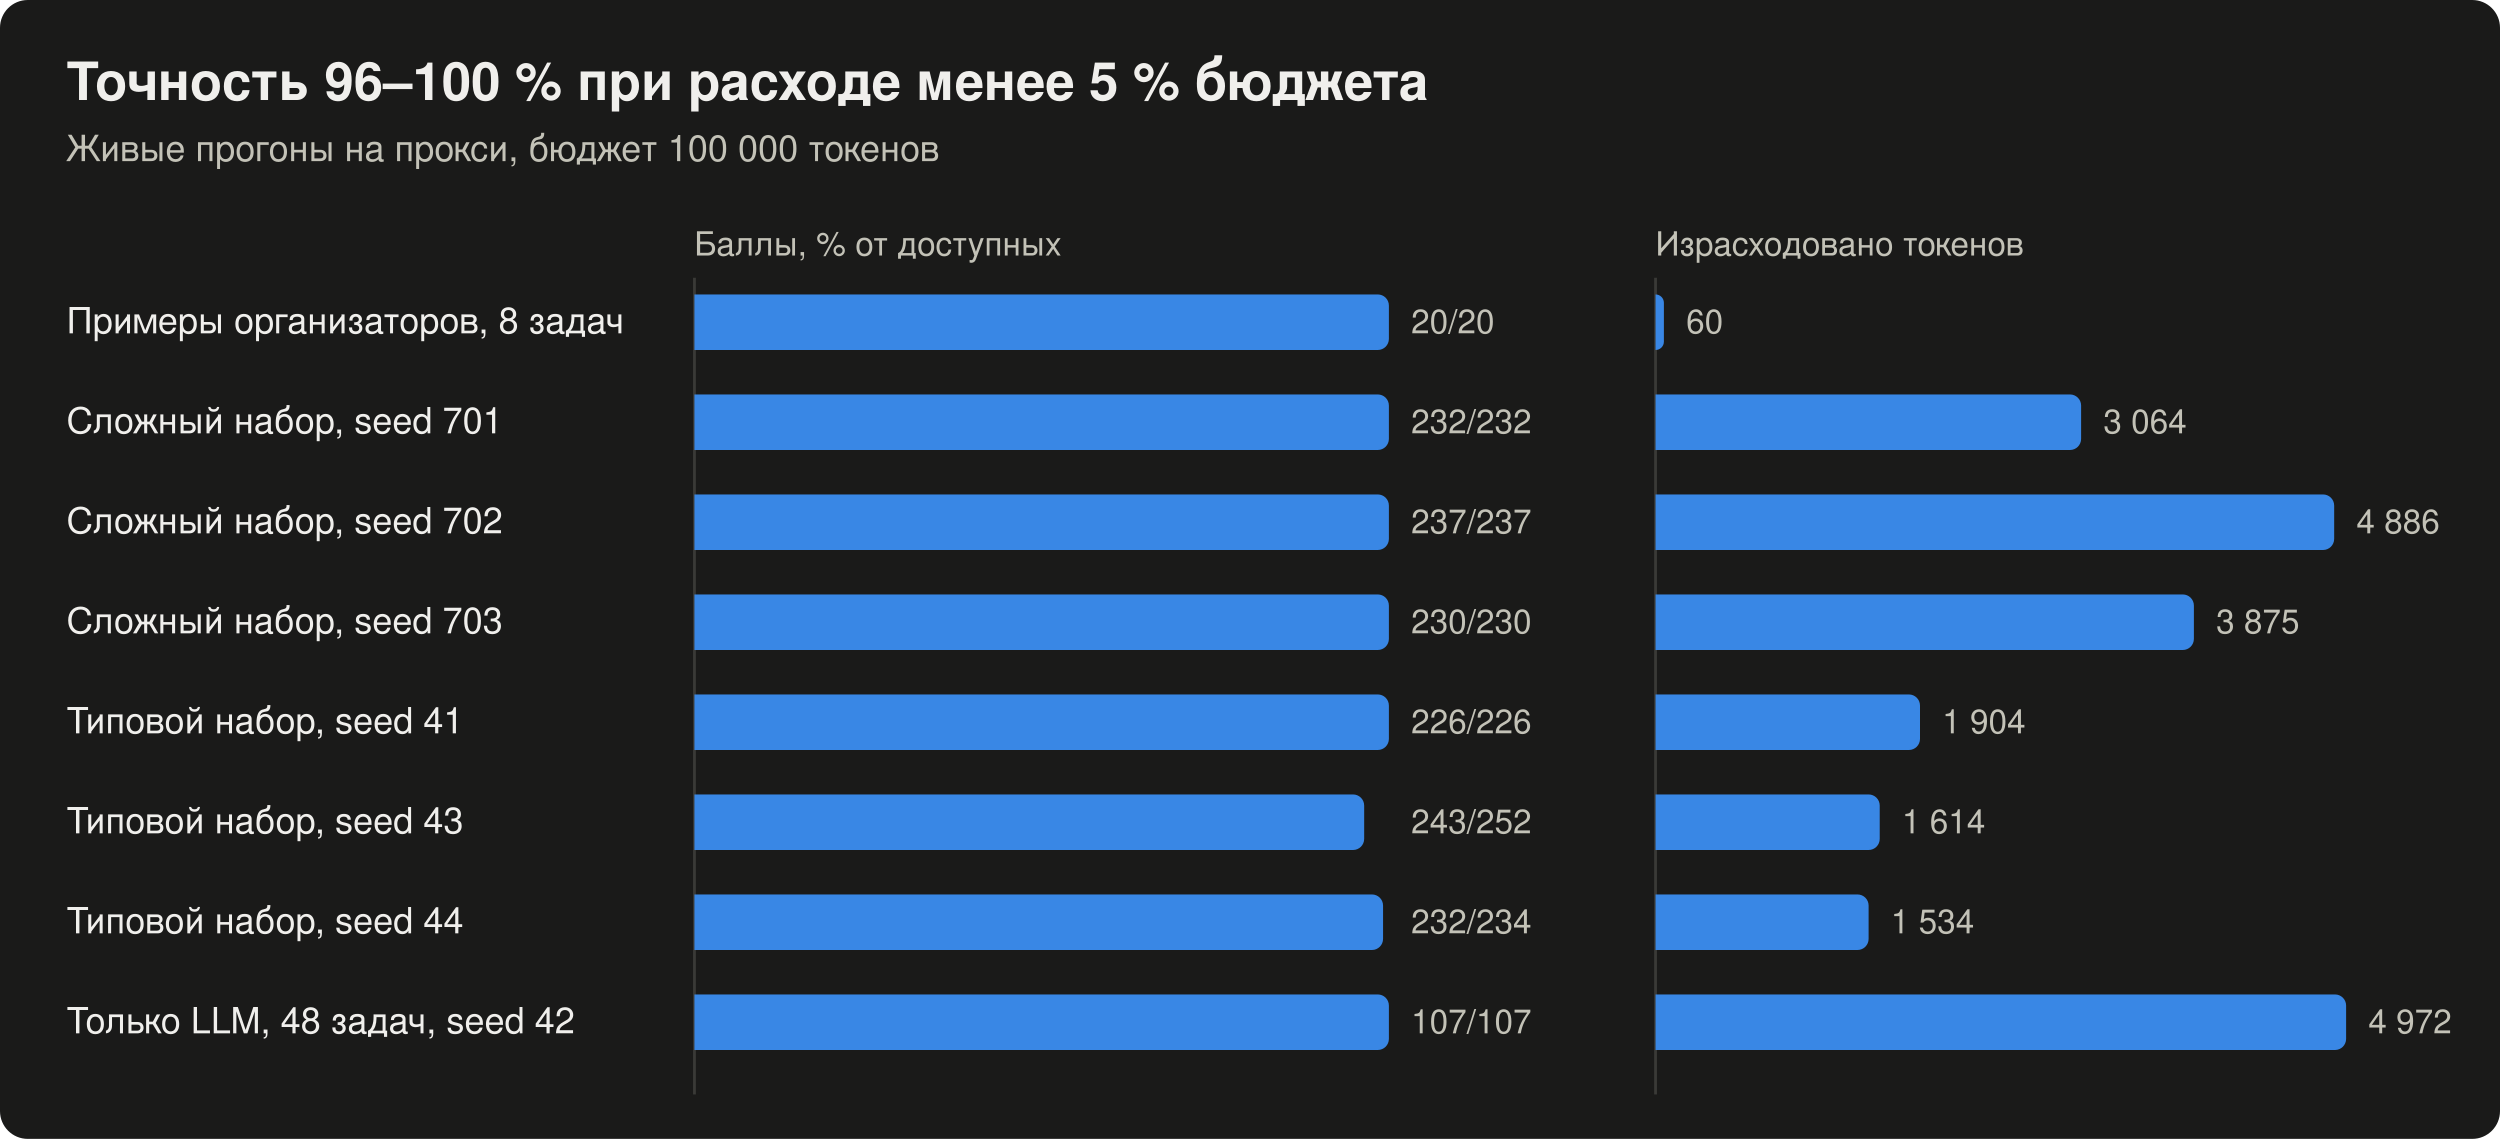
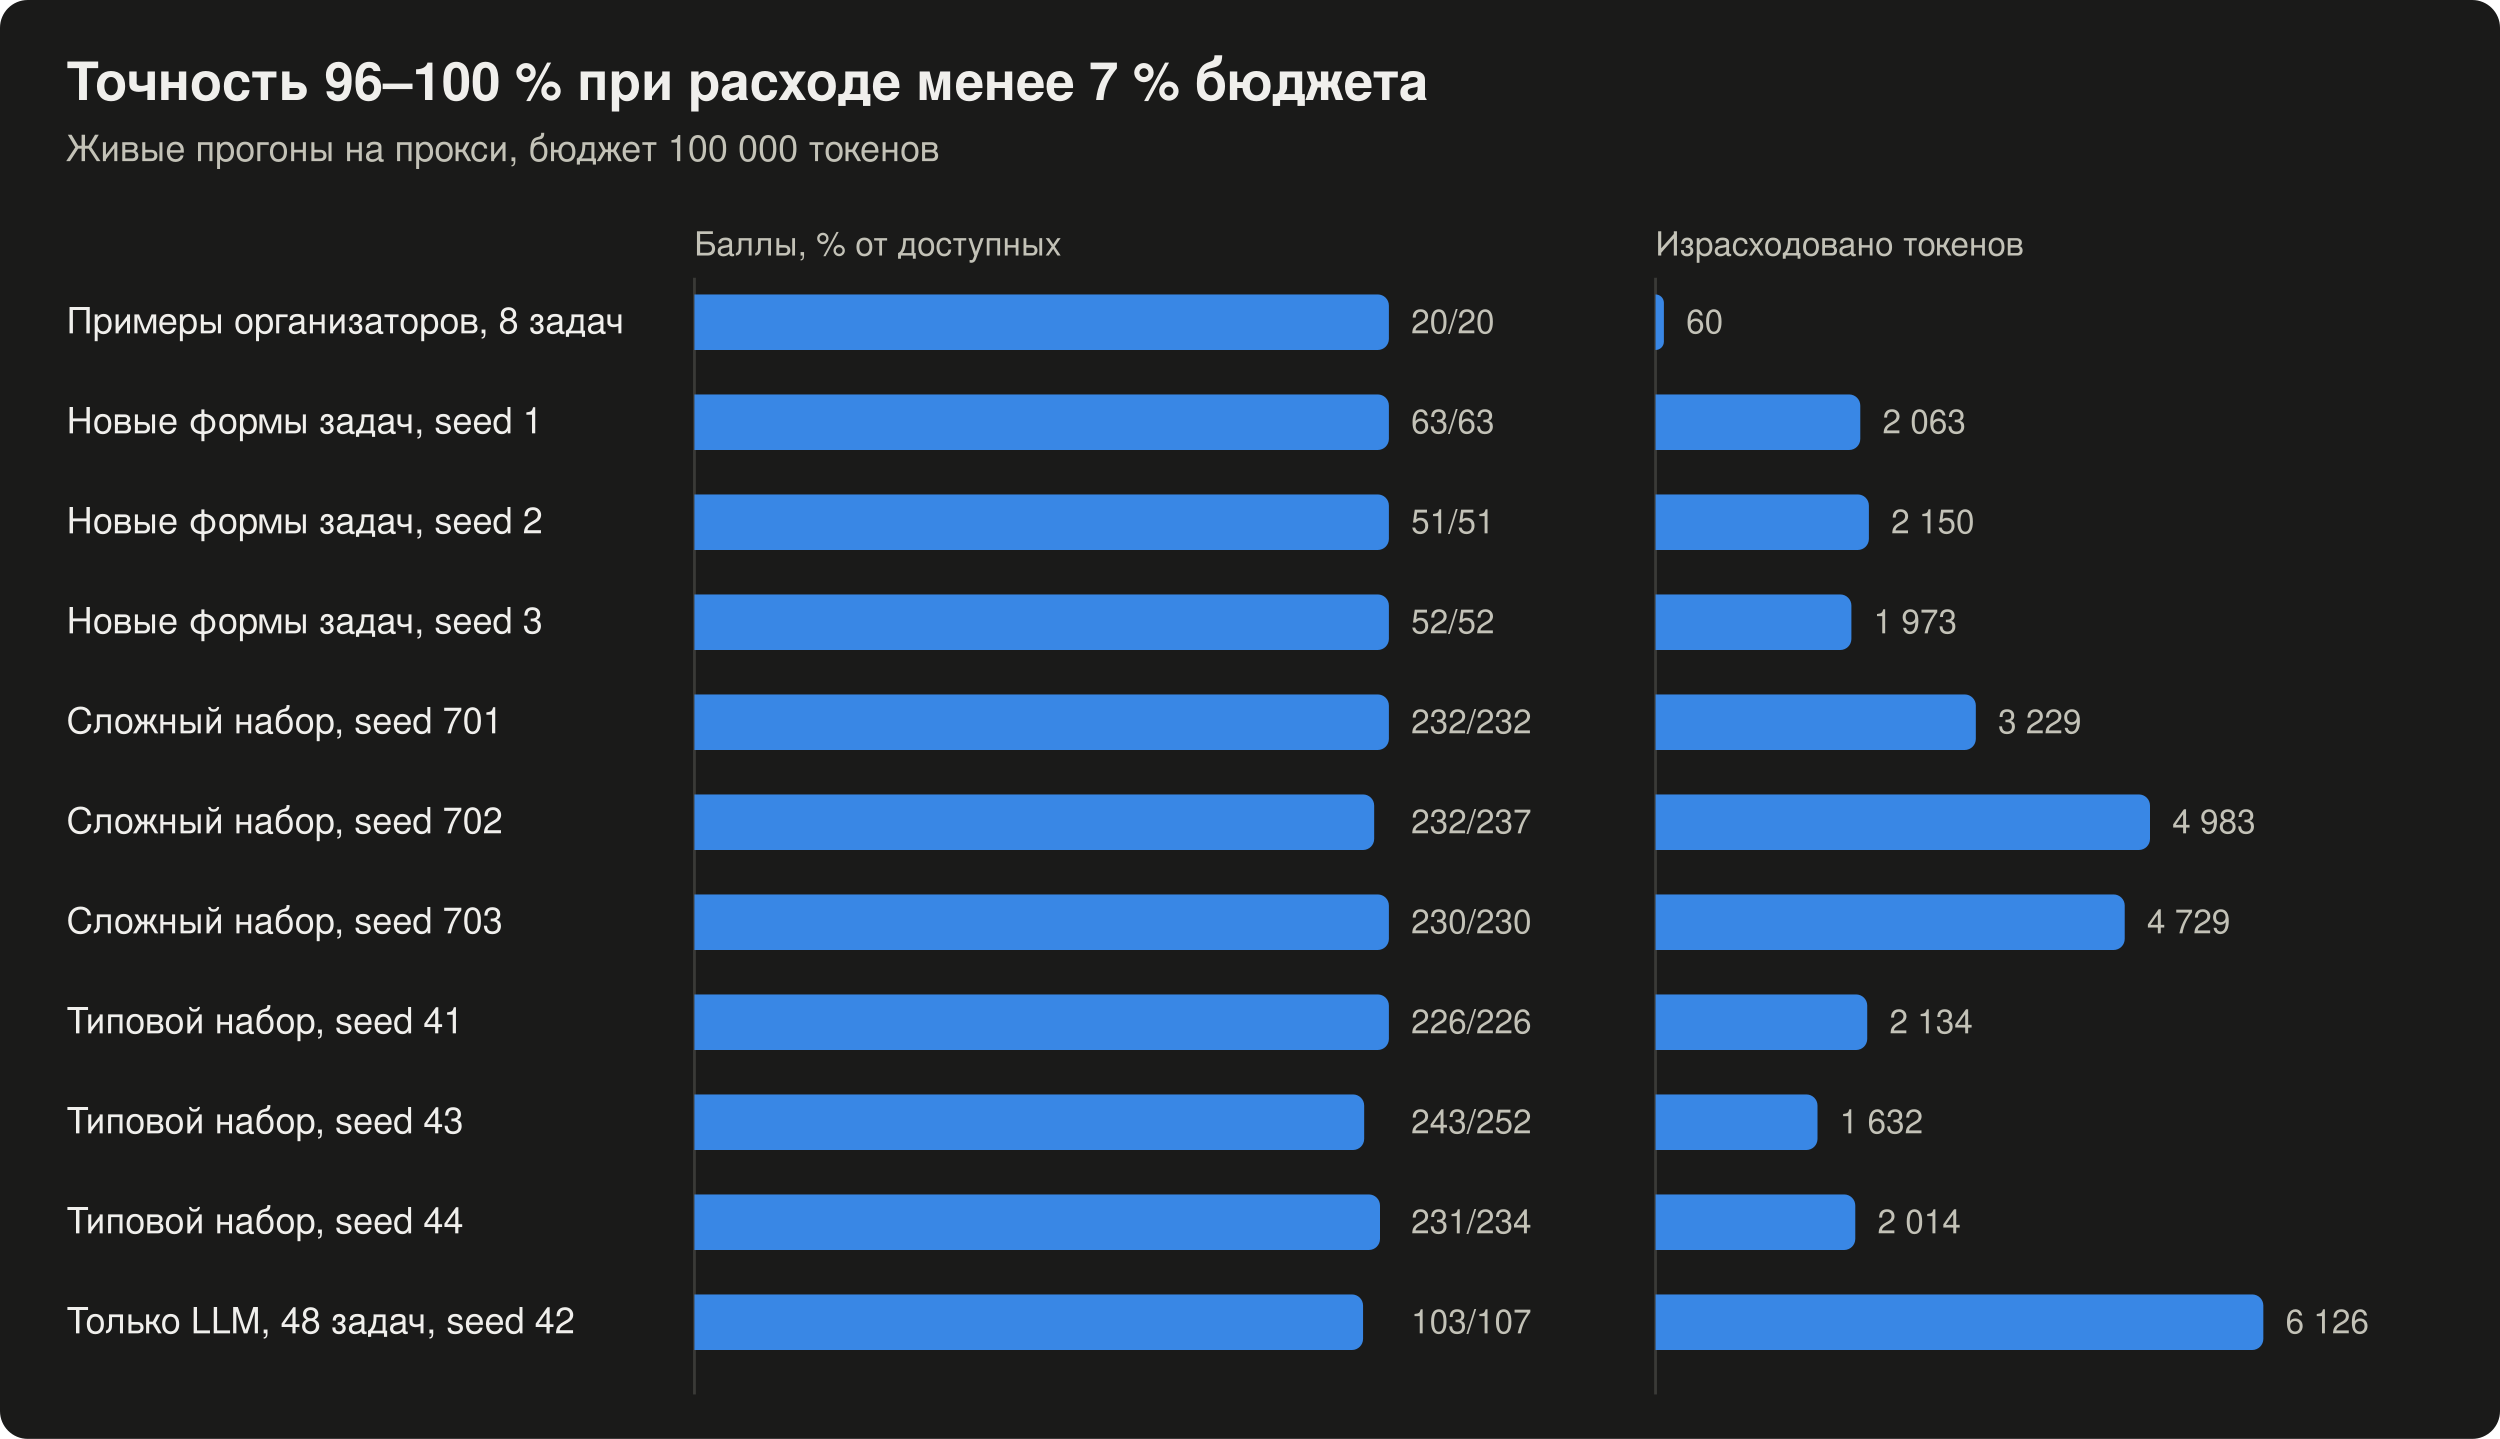
- <svg xmlns="http://www.w3.org/2000/svg" width="900" height="410" viewBox="0 0 900 410" role="img" aria-label="Точность 96–100 % при расходе менее 5 % бюджета" font-family="system-ui,-apple-system,'Segoe UI',Helvetica,Arial,sans-serif">
-   <rect width="900" height="410" rx="10" fill="#1a1a19" />
-   <text x="24.0" y="36.0" fill="#f0efec" font-size="19" font-weight="600" text-anchor="start">Точность 96–100 % при расходе менее 5 % бюджета</text>
+ <svg xmlns="http://www.w3.org/2000/svg" width="900" height="518" viewBox="0 0 900 518" role="img" aria-label="Точность 96–100 % при расходе менее 7 % бюджета" font-family="system-ui,-apple-system,'Segoe UI',Helvetica,Arial,sans-serif">
+   <rect width="900" height="518" rx="10" fill="#1a1a19" />
+   <text x="24.0" y="36.0" fill="#f0efec" font-size="19" font-weight="600" text-anchor="start">Точность 96–100 % при расходе менее 7 % бюджета</text>
  <text x="24.0" y="58.0" fill="#c3c2b7" font-size="13" font-weight="400" text-anchor="start">Живые прогоны на прокси, бюджет 100 000 токенов</text>
  <text x="250.0" y="92.0" fill="#c3c2b7" font-size="12" font-weight="400" text-anchor="start">Баллы, % от доступных</text>
  <text x="596.0" y="92.0" fill="#c3c2b7" font-size="12" font-weight="400" text-anchor="start">Израсходовано токенов</text>
-   <line x1="596" x2="596" y1="100" y2="394" stroke="#3a3a37" />
-   <line x1="250" x2="250" y1="100" y2="394" stroke="#3a3a37" />
+   <line x1="596" x2="596" y1="100" y2="502" stroke="#3a3a37" />
+   <line x1="250" x2="250" y1="100" y2="502" stroke="#3a3a37" />
  <text x="24.0" y="120.0" fill="#f0efec" font-size="13" font-weight="400" text-anchor="start">Примеры организаторов, 8 задач</text>
  <path fill="#3987e5" d="M250.0,106.0 h246.0 a4,4 0 0 1 4,4 v12.0 a4,4 0 0 1 -4,4 h-246.0 z" />
  <text x="508.0" y="120.0" fill="#c3c2b7" font-size="12" font-weight="400" text-anchor="start">20/20</text>
  <path fill="#3987e5" d="M596.0,106.0 h0.0 a3,3 0 0 1 3,3 v14.0 a3,3 0 0 1 -3,3 h-0.0 z" />
  <text x="607.0" y="120.0" fill="#c3c2b7" font-size="12" font-weight="400" text-anchor="start">60</text>
-   <text x="24.0" y="156.0" fill="#f0efec" font-size="13" font-weight="400" text-anchor="start">Сложный набор, seed 701</text>
+   <text x="24.0" y="156.0" fill="#f0efec" font-size="13" font-weight="400" text-anchor="start">Новые формы задач, seed 1</text>
  <path fill="#3987e5" d="M250.0,142.0 h246.0 a4,4 0 0 1 4,4 v12.0 a4,4 0 0 1 -4,4 h-246.0 z" />
-   <text x="508.0" y="156.0" fill="#c3c2b7" font-size="12" font-weight="400" text-anchor="start">232/232</text>
-   <path fill="#3987e5" d="M596.0,142.0 h149.2 a4,4 0 0 1 4,4 v12.0 a4,4 0 0 1 -4,4 h-149.2 z" />
-   <text x="757.2" y="156.0" fill="#c3c2b7" font-size="12" font-weight="400" text-anchor="start">3 064</text>
-   <text x="24.0" y="192.0" fill="#f0efec" font-size="13" font-weight="400" text-anchor="start">Сложный набор, seed 702</text>
+   <text x="508.0" y="156.0" fill="#c3c2b7" font-size="12" font-weight="400" text-anchor="start">63/63</text>
+   <path fill="#3987e5" d="M596.0,142.0 h69.7 a4,4 0 0 1 4,4 v12.0 a4,4 0 0 1 -4,4 h-69.7 z" />
+   <text x="677.7" y="156.0" fill="#c3c2b7" font-size="12" font-weight="400" text-anchor="start">2 063</text>
+   <text x="24.0" y="192.0" fill="#f0efec" font-size="13" font-weight="400" text-anchor="start">Новые формы задач, seed 2</text>
  <path fill="#3987e5" d="M250.0,178.0 h246.0 a4,4 0 0 1 4,4 v12.0 a4,4 0 0 1 -4,4 h-246.0 z" />
-   <text x="508.0" y="192.0" fill="#c3c2b7" font-size="12" font-weight="400" text-anchor="start">237/237</text>
-   <path fill="#3987e5" d="M596.0,178.0 h240.3 a4,4 0 0 1 4,4 v12.0 a4,4 0 0 1 -4,4 h-240.3 z" />
-   <text x="848.3" y="192.0" fill="#c3c2b7" font-size="12" font-weight="400" text-anchor="start">4 886</text>
-   <text x="24.0" y="228.0" fill="#f0efec" font-size="13" font-weight="400" text-anchor="start">Сложный набор, seed 703</text>
+   <text x="508.0" y="192.0" fill="#c3c2b7" font-size="12" font-weight="400" text-anchor="start">51/51</text>
+   <path fill="#3987e5" d="M596.0,178.0 h72.8 a4,4 0 0 1 4,4 v12.0 a4,4 0 0 1 -4,4 h-72.8 z" />
+   <text x="680.8" y="192.0" fill="#c3c2b7" font-size="12" font-weight="400" text-anchor="start">2 150</text>
+   <text x="24.0" y="228.0" fill="#f0efec" font-size="13" font-weight="400" text-anchor="start">Новые формы задач, seed 3</text>
  <path fill="#3987e5" d="M250.0,214.0 h246.0 a4,4 0 0 1 4,4 v12.0 a4,4 0 0 1 -4,4 h-246.0 z" />
-   <text x="508.0" y="228.0" fill="#c3c2b7" font-size="12" font-weight="400" text-anchor="start">230/230</text>
-   <path fill="#3987e5" d="M596.0,214.0 h189.8 a4,4 0 0 1 4,4 v12.0 a4,4 0 0 1 -4,4 h-189.8 z" />
-   <text x="797.8" y="228.0" fill="#c3c2b7" font-size="12" font-weight="400" text-anchor="start">3 875</text>
-   <text x="24.0" y="264.0" fill="#f0efec" font-size="13" font-weight="400" text-anchor="start">Типовой набор, seed 41</text>
+   <text x="508.0" y="228.0" fill="#c3c2b7" font-size="12" font-weight="400" text-anchor="start">52/52</text>
+   <path fill="#3987e5" d="M596.0,214.0 h66.5 a4,4 0 0 1 4,4 v12.0 a4,4 0 0 1 -4,4 h-66.5 z" />
+   <text x="674.5" y="228.0" fill="#c3c2b7" font-size="12" font-weight="400" text-anchor="start">1 973</text>
+   <text x="24.0" y="264.0" fill="#f0efec" font-size="13" font-weight="400" text-anchor="start">Сложный набор, seed 701</text>
  <path fill="#3987e5" d="M250.0,250.0 h246.0 a4,4 0 0 1 4,4 v12.0 a4,4 0 0 1 -4,4 h-246.0 z" />
-   <text x="508.0" y="264.0" fill="#c3c2b7" font-size="12" font-weight="400" text-anchor="start">226/226</text>
-   <path fill="#3987e5" d="M596.0,250.0 h91.2 a4,4 0 0 1 4,4 v12.0 a4,4 0 0 1 -4,4 h-91.2 z" />
-   <text x="699.2" y="264.0" fill="#c3c2b7" font-size="12" font-weight="400" text-anchor="start">1 904</text>
-   <text x="24.0" y="300.0" fill="#f0efec" font-size="13" font-weight="400" text-anchor="start">Типовой набор, seed 43</text>
-   <path fill="#3987e5" d="M250.0,286.0 h237.1 a4,4 0 0 1 4,4 v12.0 a4,4 0 0 1 -4,4 h-237.1 z" />
-   <text x="508.0" y="300.0" fill="#c3c2b7" font-size="12" font-weight="400" text-anchor="start">243/252</text>
-   <path fill="#3987e5" d="M596.0,286.0 h76.7 a4,4 0 0 1 4,4 v12.0 a4,4 0 0 1 -4,4 h-76.7 z" />
-   <text x="684.7" y="300.0" fill="#c3c2b7" font-size="12" font-weight="400" text-anchor="start">1 614</text>
-   <text x="24.0" y="336.0" fill="#f0efec" font-size="13" font-weight="400" text-anchor="start">Типовой набор, seed 44</text>
-   <path fill="#3987e5" d="M250.0,322.0 h243.9 a4,4 0 0 1 4,4 v12.0 a4,4 0 0 1 -4,4 h-243.9 z" />
-   <text x="508.0" y="336.0" fill="#c3c2b7" font-size="12" font-weight="400" text-anchor="start">232/234</text>
-   <path fill="#3987e5" d="M596.0,322.0 h72.7 a4,4 0 0 1 4,4 v12.0 a4,4 0 0 1 -4,4 h-72.7 z" />
-   <text x="680.7" y="336.0" fill="#c3c2b7" font-size="12" font-weight="400" text-anchor="start">1 534</text>
-   <text x="24.0" y="372.0" fill="#f0efec" font-size="13" font-weight="400" text-anchor="start">Только LLM, 48 задач, seed 42</text>
+   <text x="508.0" y="264.0" fill="#c3c2b7" font-size="12" font-weight="400" text-anchor="start">232/232</text>
+   <path fill="#3987e5" d="M596.0,250.0 h111.3 a4,4 0 0 1 4,4 v12.0 a4,4 0 0 1 -4,4 h-111.3 z" />
+   <text x="719.3" y="264.0" fill="#c3c2b7" font-size="12" font-weight="400" text-anchor="start">3 229</text>
+   <text x="24.0" y="300.0" fill="#f0efec" font-size="13" font-weight="400" text-anchor="start">Сложный набор, seed 702</text>
+   <path fill="#3987e5" d="M250.0,286.0 h240.7 a4,4 0 0 1 4,4 v12.0 a4,4 0 0 1 -4,4 h-240.7 z" />
+   <text x="508.0" y="300.0" fill="#c3c2b7" font-size="12" font-weight="400" text-anchor="start">232/237</text>
+   <path fill="#3987e5" d="M596.0,286.0 h174.0 a4,4 0 0 1 4,4 v12.0 a4,4 0 0 1 -4,4 h-174.0 z" />
+   <text x="782.0" y="300.0" fill="#c3c2b7" font-size="12" font-weight="400" text-anchor="start">4 983</text>
+   <text x="24.0" y="336.0" fill="#f0efec" font-size="13" font-weight="400" text-anchor="start">Сложный набор, seed 703</text>
+   <path fill="#3987e5" d="M250.0,322.0 h246.0 a4,4 0 0 1 4,4 v12.0 a4,4 0 0 1 -4,4 h-246.0 z" />
+   <text x="508.0" y="336.0" fill="#c3c2b7" font-size="12" font-weight="400" text-anchor="start">230/230</text>
+   <path fill="#3987e5" d="M596.0,322.0 h164.9 a4,4 0 0 1 4,4 v12.0 a4,4 0 0 1 -4,4 h-164.9 z" />
+   <text x="772.9" y="336.0" fill="#c3c2b7" font-size="12" font-weight="400" text-anchor="start">4 729</text>
+   <text x="24.0" y="372.0" fill="#f0efec" font-size="13" font-weight="400" text-anchor="start">Типовой набор, seed 41</text>
  <path fill="#3987e5" d="M250.0,358.0 h246.0 a4,4 0 0 1 4,4 v12.0 a4,4 0 0 1 -4,4 h-246.0 z" />
-   <text x="508.0" y="372.0" fill="#c3c2b7" font-size="12" font-weight="400" text-anchor="start">107/107</text>
-   <path fill="#3987e5" d="M596.0,358.0 h244.6 a4,4 0 0 1 4,4 v12.0 a4,4 0 0 1 -4,4 h-244.6 z" />
-   <text x="852.6" y="372.0" fill="#c3c2b7" font-size="12" font-weight="400" text-anchor="start">4 972</text>
+   <text x="508.0" y="372.0" fill="#c3c2b7" font-size="12" font-weight="400" text-anchor="start">226/226</text>
+   <path fill="#3987e5" d="M596.0,358.0 h72.2 a4,4 0 0 1 4,4 v12.0 a4,4 0 0 1 -4,4 h-72.2 z" />
+   <text x="680.2" y="372.0" fill="#c3c2b7" font-size="12" font-weight="400" text-anchor="start">2 134</text>
+   <text x="24.0" y="408.0" fill="#f0efec" font-size="13" font-weight="400" text-anchor="start">Типовой набор, seed 43</text>
+   <path fill="#3987e5" d="M250.0,394.0 h237.1 a4,4 0 0 1 4,4 v12.0 a4,4 0 0 1 -4,4 h-237.1 z" />
+   <text x="508.0" y="408.0" fill="#c3c2b7" font-size="12" font-weight="400" text-anchor="start">243/252</text>
+   <path fill="#3987e5" d="M596.0,394.0 h54.3 a4,4 0 0 1 4,4 v12.0 a4,4 0 0 1 -4,4 h-54.3 z" />
+   <text x="662.3" y="408.0" fill="#c3c2b7" font-size="12" font-weight="400" text-anchor="start">1 632</text>
+   <text x="24.0" y="444.0" fill="#f0efec" font-size="13" font-weight="400" text-anchor="start">Типовой набор, seed 44</text>
+   <path fill="#3987e5" d="M250.0,430.0 h242.8 a4,4 0 0 1 4,4 v12.0 a4,4 0 0 1 -4,4 h-242.8 z" />
+   <text x="508.0" y="444.0" fill="#c3c2b7" font-size="12" font-weight="400" text-anchor="start">231/234</text>
+   <path fill="#3987e5" d="M596.0,430.0 h67.9 a4,4 0 0 1 4,4 v12.0 a4,4 0 0 1 -4,4 h-67.9 z" />
+   <text x="675.9" y="444.0" fill="#c3c2b7" font-size="12" font-weight="400" text-anchor="start">2 014</text>
+   <text x="24.0" y="480.0" fill="#f0efec" font-size="13" font-weight="400" text-anchor="start">Только LLM, 48 задач, seed 42</text>
+   <path fill="#3987e5" d="M250.0,466.0 h236.7 a4,4 0 0 1 4,4 v12.0 a4,4 0 0 1 -4,4 h-236.7 z" />
+   <text x="508.0" y="480.0" fill="#c3c2b7" font-size="12" font-weight="400" text-anchor="start">103/107</text>
+   <path fill="#3987e5" d="M596.0,466.0 h214.8 a4,4 0 0 1 4,4 v12.0 a4,4 0 0 1 -4,4 h-214.8 z" />
+   <text x="822.8" y="480.0" fill="#c3c2b7" font-size="12" font-weight="400" text-anchor="start">6 126</text>
</svg>
